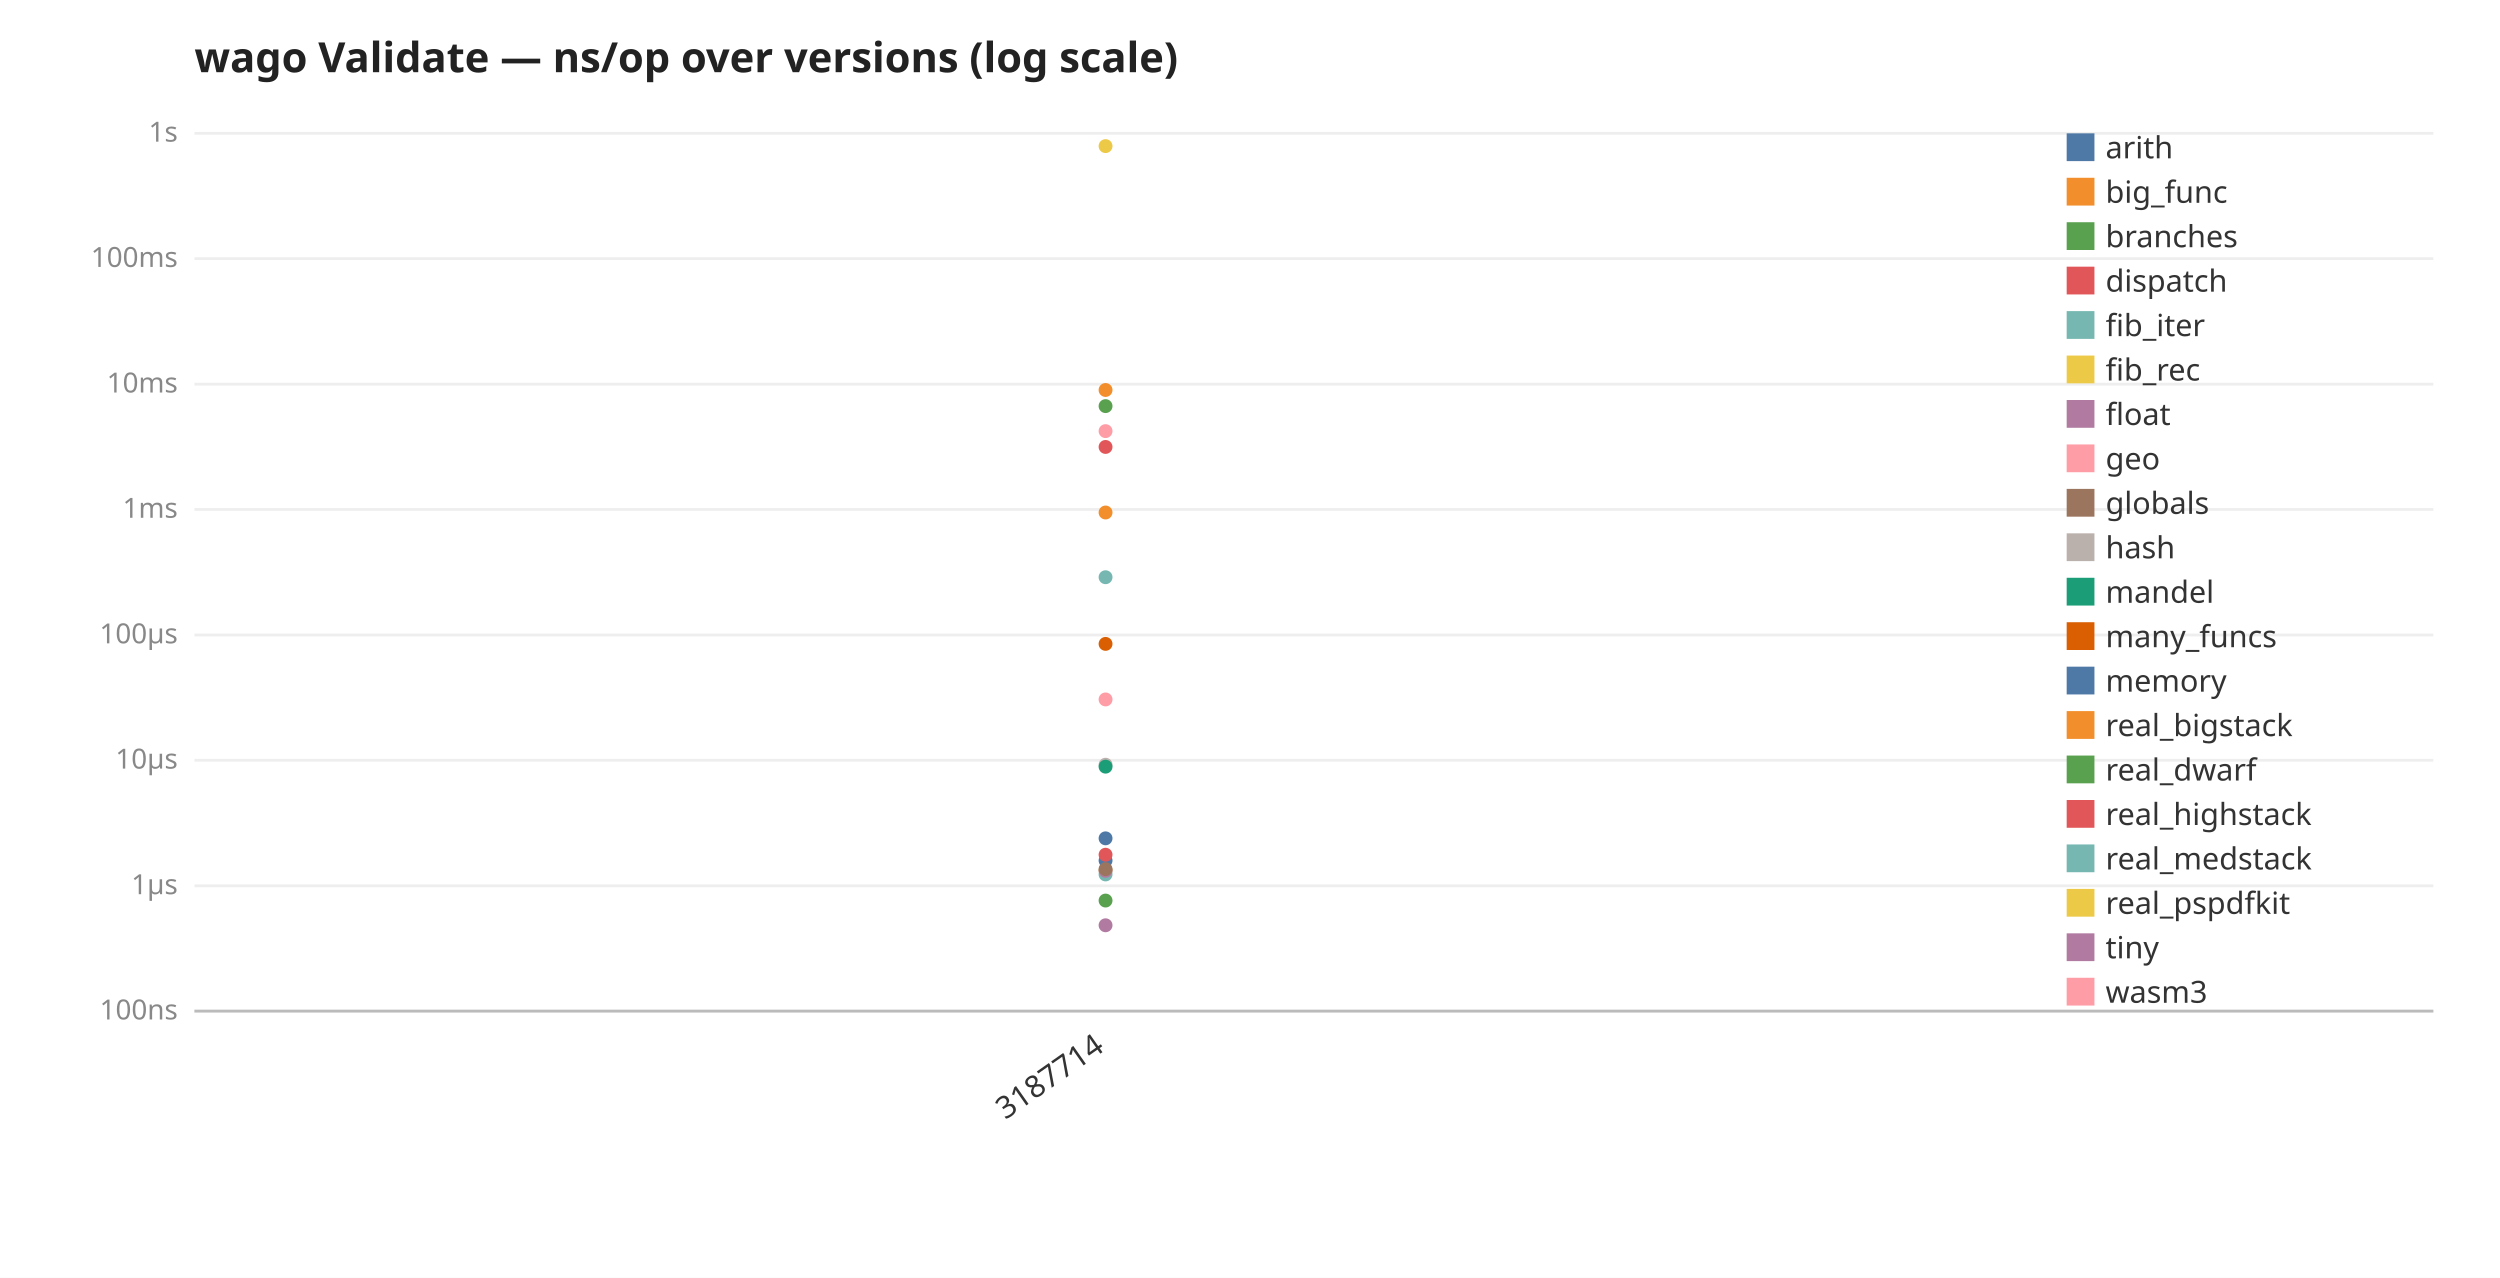
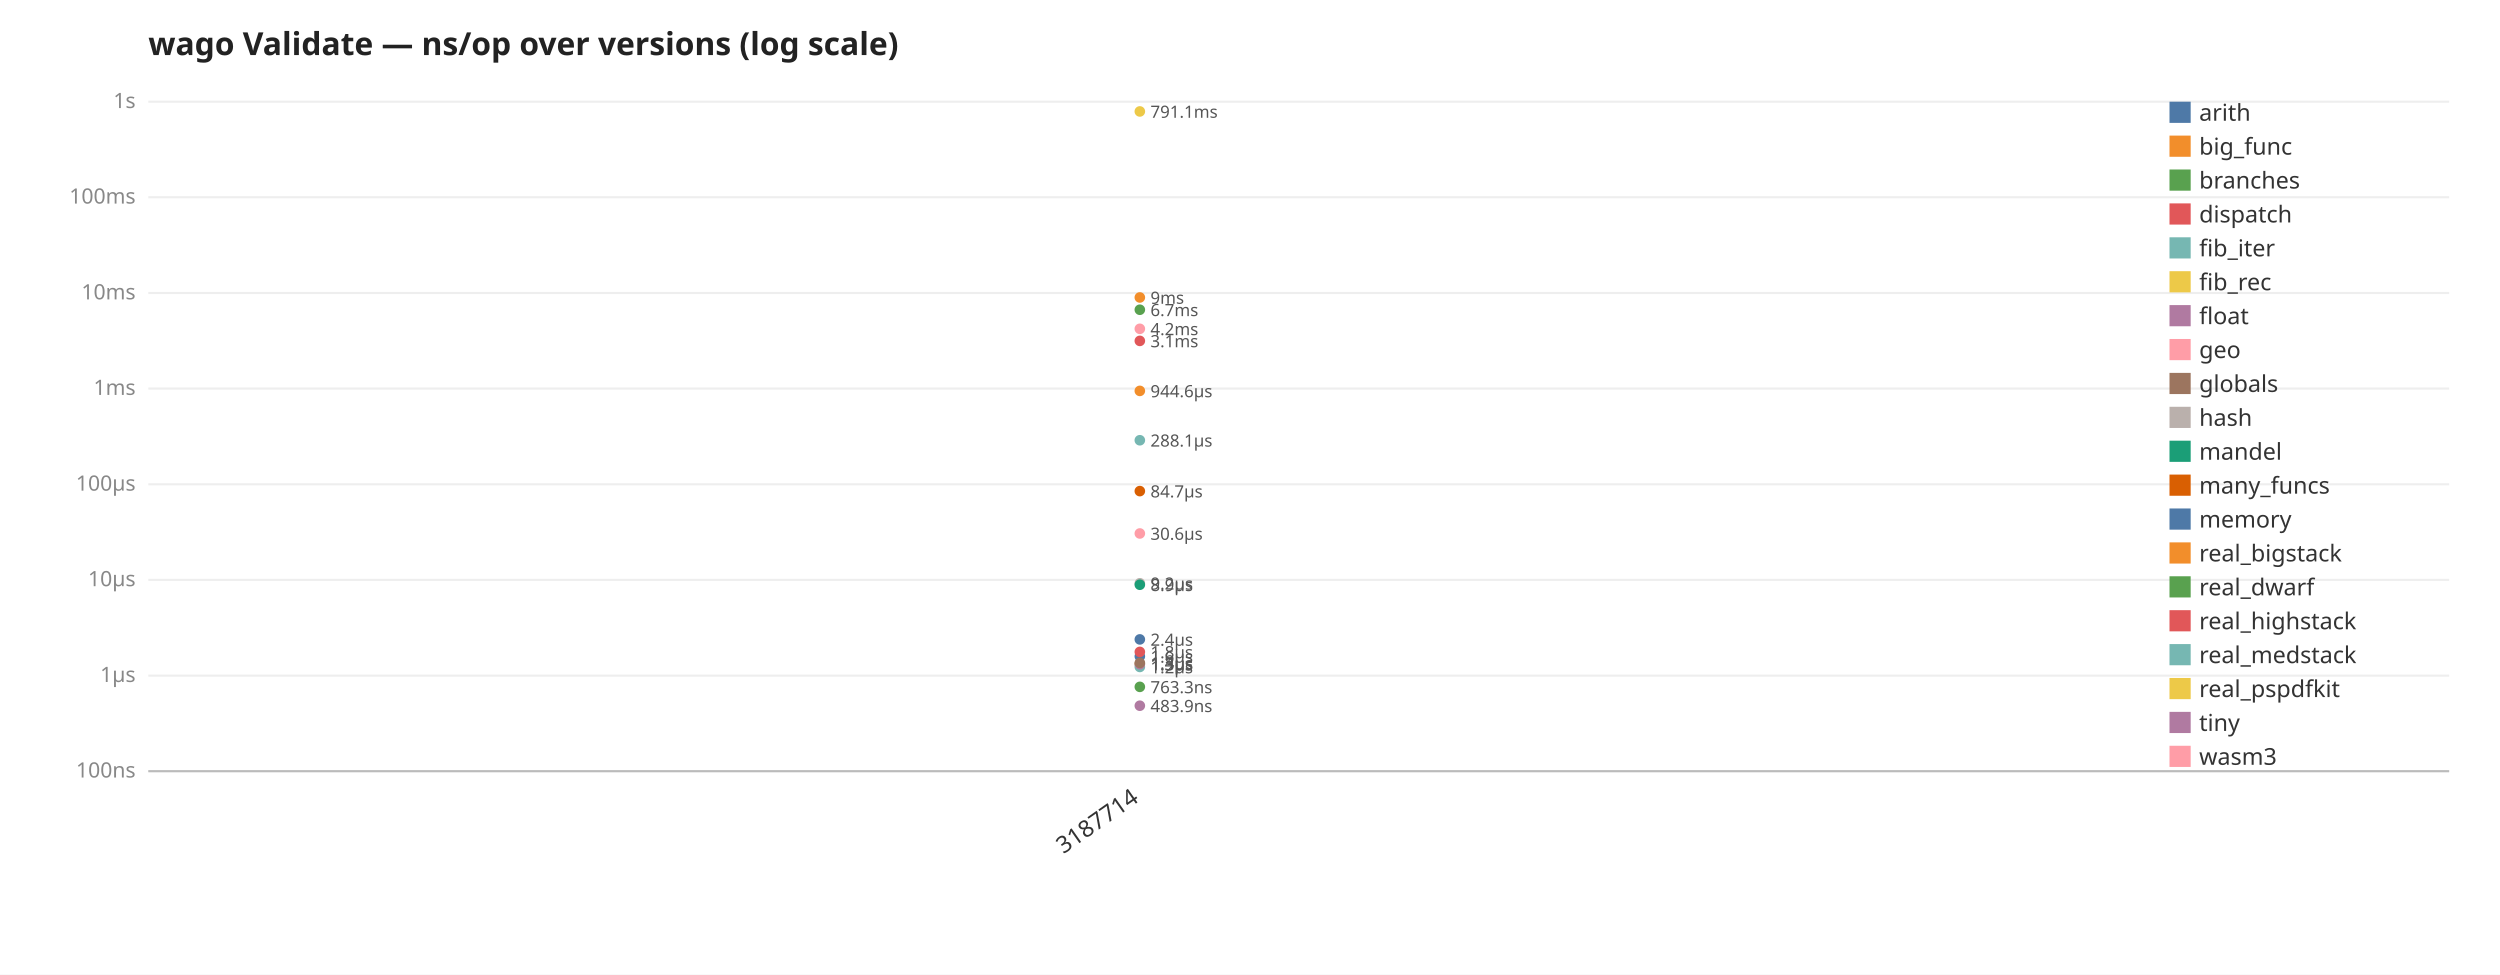
- <svg xmlns="http://www.w3.org/2000/svg" width="900" height="460" viewBox="0 0 900 460" font-family="ui-sans-serif,system-ui,sans-serif">
-   <style>.val{font-size:10px;fill:#444}.cat{font-size:11px;fill:#333}.leg{font-size:11px;fill:#333}.ax{font-size:10px;fill:#888}.grid{stroke:#eee}.axis{stroke:#bbb}</style>
-   <rect width="900" height="460" fill="#fff" />
+ <svg xmlns="http://www.w3.org/2000/svg" width="1180" height="460" viewBox="0 0 1180 460" font-family="ui-sans-serif,system-ui,sans-serif">
+   <style>.val{font-size:10px;fill:#444}.bval{font-size:8px;fill:#555}.cat{font-size:11px;fill:#333}.leg{font-size:11px;fill:#333}.ax{font-size:10px;fill:#888}.grid{stroke:#eee}.axis{stroke:#bbb}</style>
+   <rect width="1180" height="460" fill="#fff" />
  <text x="70" y="26" font-size="15" font-weight="600" fill="#222">wago Validate — ns/op over versions (log scale)</text>
-   <line x1="70" y1="364.0" x2="876" y2="364.0" class="grid" />
+   <line x1="70" y1="364.0" x2="1156" y2="364.0" class="grid" />
  <text x="64" y="367.0" class="ax" text-anchor="end">100ns</text>
-   <line x1="70" y1="318.9" x2="876" y2="318.9" class="grid" />
+   <line x1="70" y1="318.9" x2="1156" y2="318.9" class="grid" />
  <text x="64" y="321.9" class="ax" text-anchor="end">1µs</text>
-   <line x1="70" y1="273.7" x2="876" y2="273.7" class="grid" />
+   <line x1="70" y1="273.7" x2="1156" y2="273.7" class="grid" />
  <text x="64" y="276.7" class="ax" text-anchor="end">10µs</text>
-   <line x1="70" y1="228.6" x2="876" y2="228.6" class="grid" />
+   <line x1="70" y1="228.6" x2="1156" y2="228.6" class="grid" />
  <text x="64" y="231.6" class="ax" text-anchor="end">100µs</text>
-   <line x1="70" y1="183.4" x2="876" y2="183.4" class="grid" />
+   <line x1="70" y1="183.4" x2="1156" y2="183.4" class="grid" />
  <text x="64" y="186.4" class="ax" text-anchor="end">1ms</text>
-   <line x1="70" y1="138.3" x2="876" y2="138.3" class="grid" />
+   <line x1="70" y1="138.3" x2="1156" y2="138.3" class="grid" />
  <text x="64" y="141.3" class="ax" text-anchor="end">10ms</text>
-   <line x1="70" y1="93.1" x2="876" y2="93.1" class="grid" />
+   <line x1="70" y1="93.1" x2="1156" y2="93.1" class="grid" />
  <text x="64" y="96.1" class="ax" text-anchor="end">100ms</text>
-   <line x1="70" y1="48.0" x2="876" y2="48.0" class="grid" />
+   <line x1="70" y1="48.0" x2="1156" y2="48.0" class="grid" />
  <text x="64" y="51.0" class="ax" text-anchor="end">1s</text>
-   <circle cx="398.0" cy="309.8" r="2.5" fill="#4e79a7" />
-   <rect x="744.0" y="48.0" width="10" height="10" fill="#4e79a7" />
-   <text x="758.0" y="57.0" class="leg" text-anchor="start">arith</text>
-   <circle cx="398.0" cy="184.5" r="2.5" fill="#f28e2b" />
-   <rect x="744.0" y="64.0" width="10" height="10" fill="#f28e2b" />
-   <text x="758.0" y="73.0" class="leg" text-anchor="start">big_func</text>
-   <circle cx="398.0" cy="324.2" r="2.5" fill="#59a14f" />
-   <rect x="744.0" y="80.0" width="10" height="10" fill="#59a14f" />
-   <text x="758.0" y="89.0" class="leg" text-anchor="start">branches</text>
-   <circle cx="398.0" cy="307.7" r="2.5" fill="#e15759" />
-   <rect x="744.0" y="96.0" width="10" height="10" fill="#e15759" />
-   <text x="758.0" y="105.0" class="leg" text-anchor="start">dispatch</text>
-   <circle cx="398.0" cy="314.8" r="2.5" fill="#76b7b2" />
-   <rect x="744.0" y="112.0" width="10" height="10" fill="#76b7b2" />
-   <text x="758.0" y="121.0" class="leg" text-anchor="start">fib_iter</text>
-   <circle cx="398.0" cy="313.3" r="2.5" fill="#edc948" />
-   <rect x="744.0" y="128.0" width="10" height="10" fill="#edc948" />
-   <text x="758.0" y="137.0" class="leg" text-anchor="start">fib_rec</text>
-   <circle cx="398.0" cy="313.5" r="2.5" fill="#b07aa1" />
-   <rect x="744.0" y="144.0" width="10" height="10" fill="#b07aa1" />
-   <text x="758.0" y="153.0" class="leg" text-anchor="start">float</text>
-   <circle cx="398.0" cy="251.8" r="2.5" fill="#ff9da7" />
-   <rect x="744.0" y="160.0" width="10" height="10" fill="#ff9da7" />
-   <text x="758.0" y="169.0" class="leg" text-anchor="start">geo</text>
-   <circle cx="398.0" cy="312.9" r="2.5" fill="#9c755f" />
-   <rect x="744.0" y="176.0" width="10" height="10" fill="#9c755f" />
-   <text x="758.0" y="185.0" class="leg" text-anchor="start">globals</text>
-   <circle cx="398.0" cy="275.3" r="2.5" fill="#bab0ac" />
-   <rect x="744.0" y="192.0" width="10" height="10" fill="#bab0ac" />
-   <text x="758.0" y="201.0" class="leg" text-anchor="start">hash</text>
-   <circle cx="398.0" cy="276.0" r="2.5" fill="#1b9e77" />
-   <rect x="744.0" y="208.0" width="10" height="10" fill="#1b9e77" />
-   <text x="758.0" y="217.0" class="leg" text-anchor="start">mandel</text>
-   <circle cx="398.0" cy="231.8" r="2.5" fill="#d95f02" />
-   <rect x="744.0" y="224.0" width="10" height="10" fill="#d95f02" />
-   <text x="758.0" y="233.0" class="leg" text-anchor="start">many_funcs</text>
-   <circle cx="398.0" cy="301.8" r="2.5" fill="#4e79a7" />
-   <rect x="744.0" y="240.0" width="10" height="10" fill="#4e79a7" />
-   <text x="758.0" y="249.0" class="leg" text-anchor="start">memory</text>
-   <circle cx="398.0" cy="140.4" r="2.5" fill="#f28e2b" />
-   <rect x="744.0" y="256.0" width="10" height="10" fill="#f28e2b" />
-   <text x="758.0" y="265.0" class="leg" text-anchor="start">real_bigstack</text>
-   <circle cx="398.0" cy="146.2" r="2.5" fill="#59a14f" />
-   <rect x="744.0" y="272.0" width="10" height="10" fill="#59a14f" />
-   <text x="758.0" y="281.0" class="leg" text-anchor="start">real_dwarf</text>
-   <circle cx="398.0" cy="160.9" r="2.5" fill="#e15759" />
-   <rect x="744.0" y="288.0" width="10" height="10" fill="#e15759" />
-   <text x="758.0" y="297.0" class="leg" text-anchor="start">real_highstack</text>
-   <circle cx="398.0" cy="207.8" r="2.5" fill="#76b7b2" />
-   <rect x="744.0" y="304.0" width="10" height="10" fill="#76b7b2" />
-   <text x="758.0" y="313.0" class="leg" text-anchor="start">real_medstack</text>
-   <circle cx="398.0" cy="52.6" r="2.5" fill="#edc948" />
-   <rect x="744.0" y="320.0" width="10" height="10" fill="#edc948" />
-   <text x="758.0" y="329.0" class="leg" text-anchor="start">real_pspdfkit</text>
-   <circle cx="398.0" cy="333.1" r="2.5" fill="#b07aa1" />
-   <rect x="744.0" y="336.0" width="10" height="10" fill="#b07aa1" />
-   <text x="758.0" y="345.0" class="leg" text-anchor="start">tiny</text>
-   <circle cx="398.0" cy="155.2" r="2.5" fill="#ff9da7" />
-   <rect x="744.0" y="352.0" width="10" height="10" fill="#ff9da7" />
-   <text x="758.0" y="361.0" class="leg" text-anchor="start">wasm3</text>
-   <text x="398.0" y="378.0" class="cat" text-anchor="end" transform="rotate(-35 398.0 378.0)">3187714</text>
-   <line x1="70" y1="364.0" x2="876" y2="364.0" class="axis" />
+   <circle cx="538.0" cy="309.8" r="2.5" fill="#4e79a7" />
+   <text x="543.0" y="312.8" class="bval" text-anchor="start">1.6µs</text>
+   <rect x="1024.0" y="48.0" width="10" height="10" fill="#4e79a7" />
+   <text x="1038.0" y="57.0" class="leg" text-anchor="start">arith</text>
+   <circle cx="538.0" cy="184.5" r="2.5" fill="#f28e2b" />
+   <text x="543.0" y="187.5" class="bval" text-anchor="start">944.6µs</text>
+   <rect x="1024.0" y="64.0" width="10" height="10" fill="#f28e2b" />
+   <text x="1038.0" y="73.0" class="leg" text-anchor="start">big_func</text>
+   <circle cx="538.0" cy="324.2" r="2.5" fill="#59a14f" />
+   <text x="543.0" y="327.2" class="bval" text-anchor="start">763.3ns</text>
+   <rect x="1024.0" y="80.0" width="10" height="10" fill="#59a14f" />
+   <text x="1038.0" y="89.0" class="leg" text-anchor="start">branches</text>
+   <circle cx="538.0" cy="307.7" r="2.5" fill="#e15759" />
+   <text x="543.0" y="310.7" class="bval" text-anchor="start">1.8µs</text>
+   <rect x="1024.0" y="96.0" width="10" height="10" fill="#e15759" />
+   <text x="1038.0" y="105.0" class="leg" text-anchor="start">dispatch</text>
+   <circle cx="538.0" cy="314.8" r="2.5" fill="#76b7b2" />
+   <text x="543.0" y="317.8" class="bval" text-anchor="start">1.2µs</text>
+   <rect x="1024.0" y="112.0" width="10" height="10" fill="#76b7b2" />
+   <text x="1038.0" y="121.0" class="leg" text-anchor="start">fib_iter</text>
+   <circle cx="538.0" cy="313.3" r="2.5" fill="#edc948" />
+   <text x="543.0" y="316.3" class="bval" text-anchor="start">1.3µs</text>
+   <rect x="1024.0" y="128.0" width="10" height="10" fill="#edc948" />
+   <text x="1038.0" y="137.0" class="leg" text-anchor="start">fib_rec</text>
+   <circle cx="538.0" cy="313.5" r="2.5" fill="#b07aa1" />
+   <text x="543.0" y="316.5" class="bval" text-anchor="start">1.3µs</text>
+   <rect x="1024.0" y="144.0" width="10" height="10" fill="#b07aa1" />
+   <text x="1038.0" y="153.0" class="leg" text-anchor="start">float</text>
+   <circle cx="538.0" cy="251.8" r="2.5" fill="#ff9da7" />
+   <text x="543.0" y="254.8" class="bval" text-anchor="start">30.6µs</text>
+   <rect x="1024.0" y="160.0" width="10" height="10" fill="#ff9da7" />
+   <text x="1038.0" y="169.0" class="leg" text-anchor="start">geo</text>
+   <circle cx="538.0" cy="312.9" r="2.5" fill="#9c755f" />
+   <text x="543.0" y="315.9" class="bval" text-anchor="start">1.4µs</text>
+   <rect x="1024.0" y="176.0" width="10" height="10" fill="#9c755f" />
+   <text x="1038.0" y="185.0" class="leg" text-anchor="start">globals</text>
+   <circle cx="538.0" cy="275.3" r="2.5" fill="#bab0ac" />
+   <text x="543.0" y="278.3" class="bval" text-anchor="start">9.2µs</text>
+   <rect x="1024.0" y="192.0" width="10" height="10" fill="#bab0ac" />
+   <text x="1038.0" y="201.0" class="leg" text-anchor="start">hash</text>
+   <circle cx="538.0" cy="276.0" r="2.5" fill="#1b9e77" />
+   <text x="543.0" y="279.0" class="bval" text-anchor="start">8.9µs</text>
+   <rect x="1024.0" y="208.0" width="10" height="10" fill="#1b9e77" />
+   <text x="1038.0" y="217.0" class="leg" text-anchor="start">mandel</text>
+   <circle cx="538.0" cy="231.8" r="2.5" fill="#d95f02" />
+   <text x="543.0" y="234.8" class="bval" text-anchor="start">84.7µs</text>
+   <rect x="1024.0" y="224.0" width="10" height="10" fill="#d95f02" />
+   <text x="1038.0" y="233.0" class="leg" text-anchor="start">many_funcs</text>
+   <circle cx="538.0" cy="301.8" r="2.5" fill="#4e79a7" />
+   <text x="543.0" y="304.8" class="bval" text-anchor="start">2.4µs</text>
+   <rect x="1024.0" y="240.0" width="10" height="10" fill="#4e79a7" />
+   <text x="1038.0" y="249.0" class="leg" text-anchor="start">memory</text>
+   <circle cx="538.0" cy="140.4" r="2.5" fill="#f28e2b" />
+   <text x="543.0" y="143.4" class="bval" text-anchor="start">9ms</text>
+   <rect x="1024.0" y="256.0" width="10" height="10" fill="#f28e2b" />
+   <text x="1038.0" y="265.0" class="leg" text-anchor="start">real_bigstack</text>
+   <circle cx="538.0" cy="146.2" r="2.5" fill="#59a14f" />
+   <text x="543.0" y="149.2" class="bval" text-anchor="start">6.7ms</text>
+   <rect x="1024.0" y="272.0" width="10" height="10" fill="#59a14f" />
+   <text x="1038.0" y="281.0" class="leg" text-anchor="start">real_dwarf</text>
+   <circle cx="538.0" cy="160.9" r="2.5" fill="#e15759" />
+   <text x="543.0" y="163.9" class="bval" text-anchor="start">3.1ms</text>
+   <rect x="1024.0" y="288.0" width="10" height="10" fill="#e15759" />
+   <text x="1038.0" y="297.0" class="leg" text-anchor="start">real_highstack</text>
+   <circle cx="538.0" cy="207.8" r="2.5" fill="#76b7b2" />
+   <text x="543.0" y="210.8" class="bval" text-anchor="start">288.1µs</text>
+   <rect x="1024.0" y="304.0" width="10" height="10" fill="#76b7b2" />
+   <text x="1038.0" y="313.0" class="leg" text-anchor="start">real_medstack</text>
+   <circle cx="538.0" cy="52.6" r="2.5" fill="#edc948" />
+   <text x="543.0" y="55.6" class="bval" text-anchor="start">791.1ms</text>
+   <rect x="1024.0" y="320.0" width="10" height="10" fill="#edc948" />
+   <text x="1038.0" y="329.0" class="leg" text-anchor="start">real_pspdfkit</text>
+   <circle cx="538.0" cy="333.1" r="2.5" fill="#b07aa1" />
+   <text x="543.0" y="336.1" class="bval" text-anchor="start">483.9ns</text>
+   <rect x="1024.0" y="336.0" width="10" height="10" fill="#b07aa1" />
+   <text x="1038.0" y="345.0" class="leg" text-anchor="start">tiny</text>
+   <circle cx="538.0" cy="155.2" r="2.5" fill="#ff9da7" />
+   <text x="543.0" y="158.2" class="bval" text-anchor="start">4.2ms</text>
+   <rect x="1024.0" y="352.0" width="10" height="10" fill="#ff9da7" />
+   <text x="1038.0" y="361.0" class="leg" text-anchor="start">wasm3</text>
+   <text x="538.0" y="378.0" class="cat" text-anchor="end" transform="rotate(-35 538.0 378.0)">3187714</text>
+   <line x1="70" y1="364.0" x2="1156" y2="364.0" class="axis" />
</svg>
